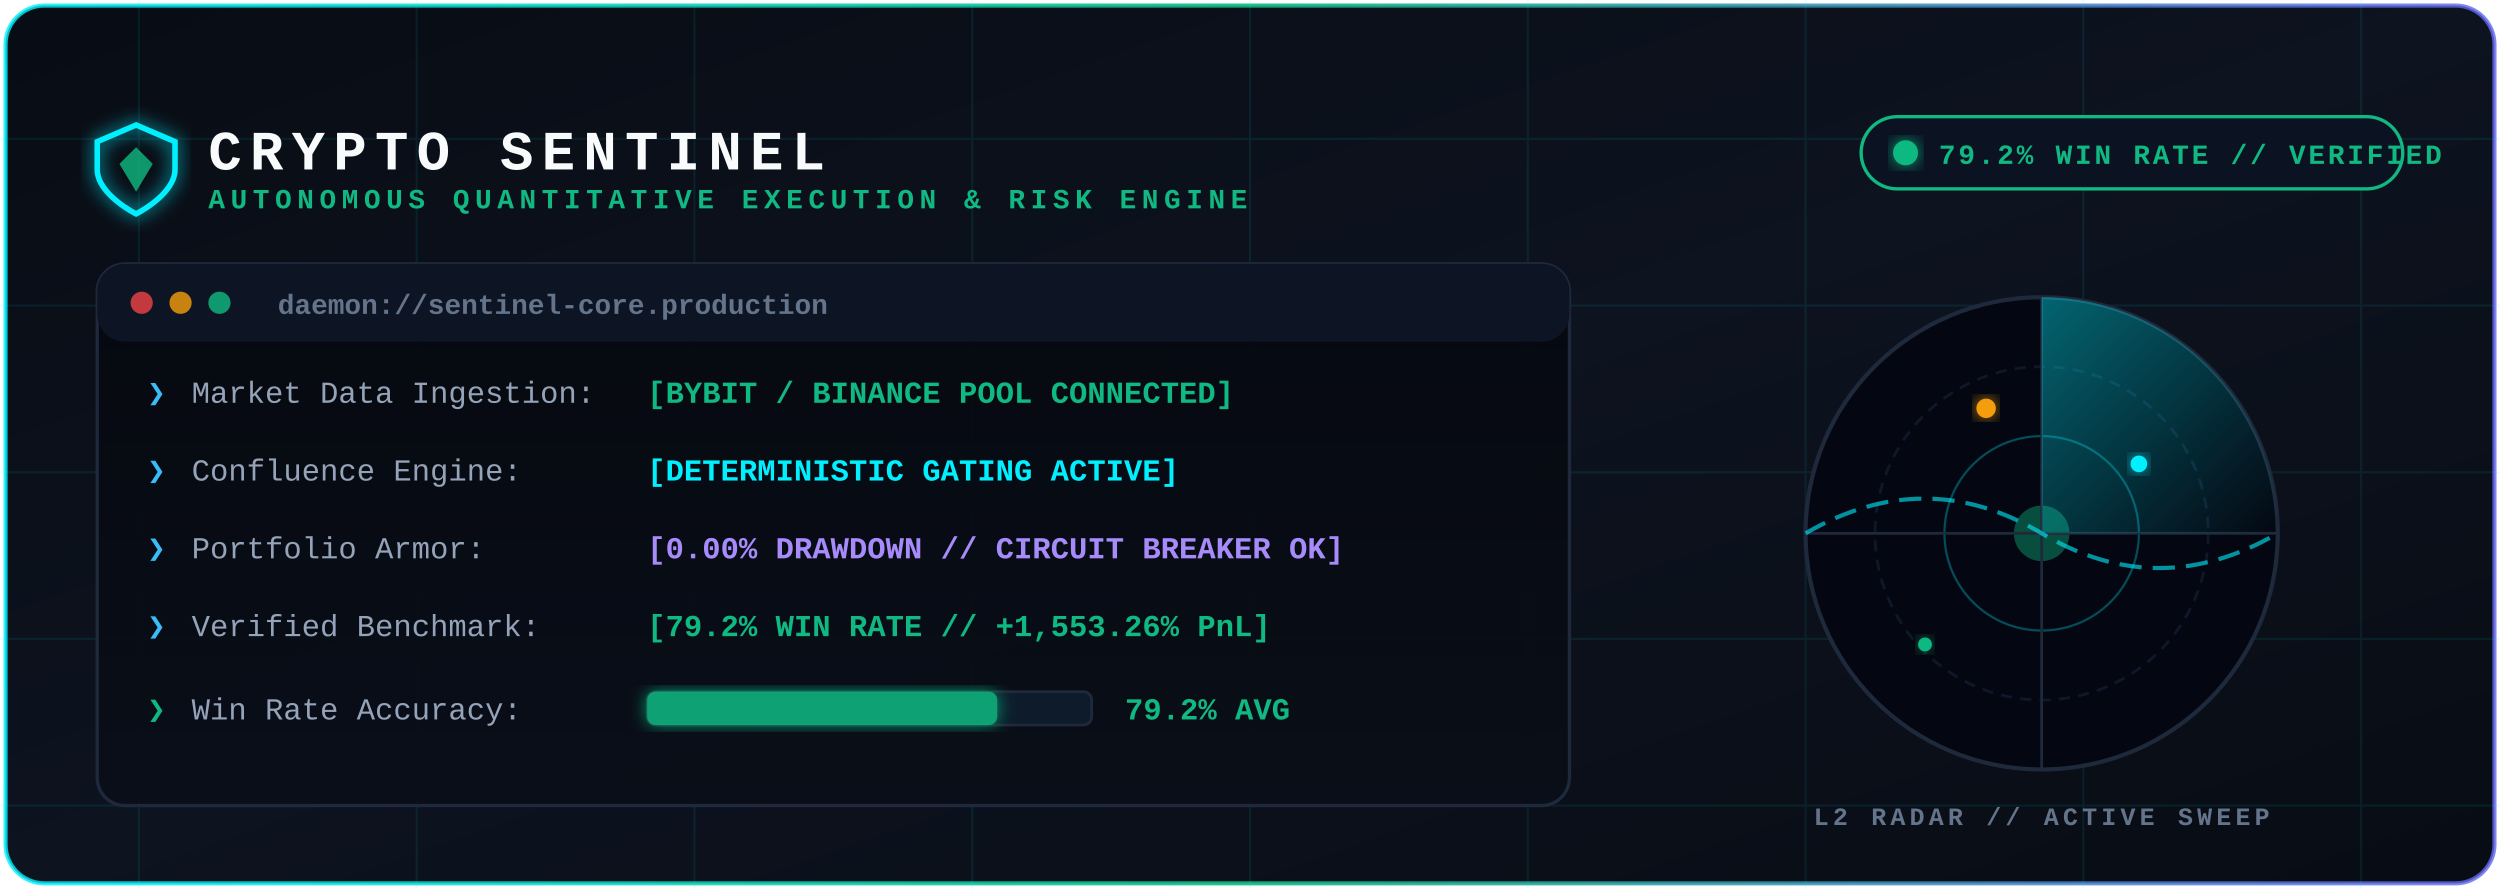
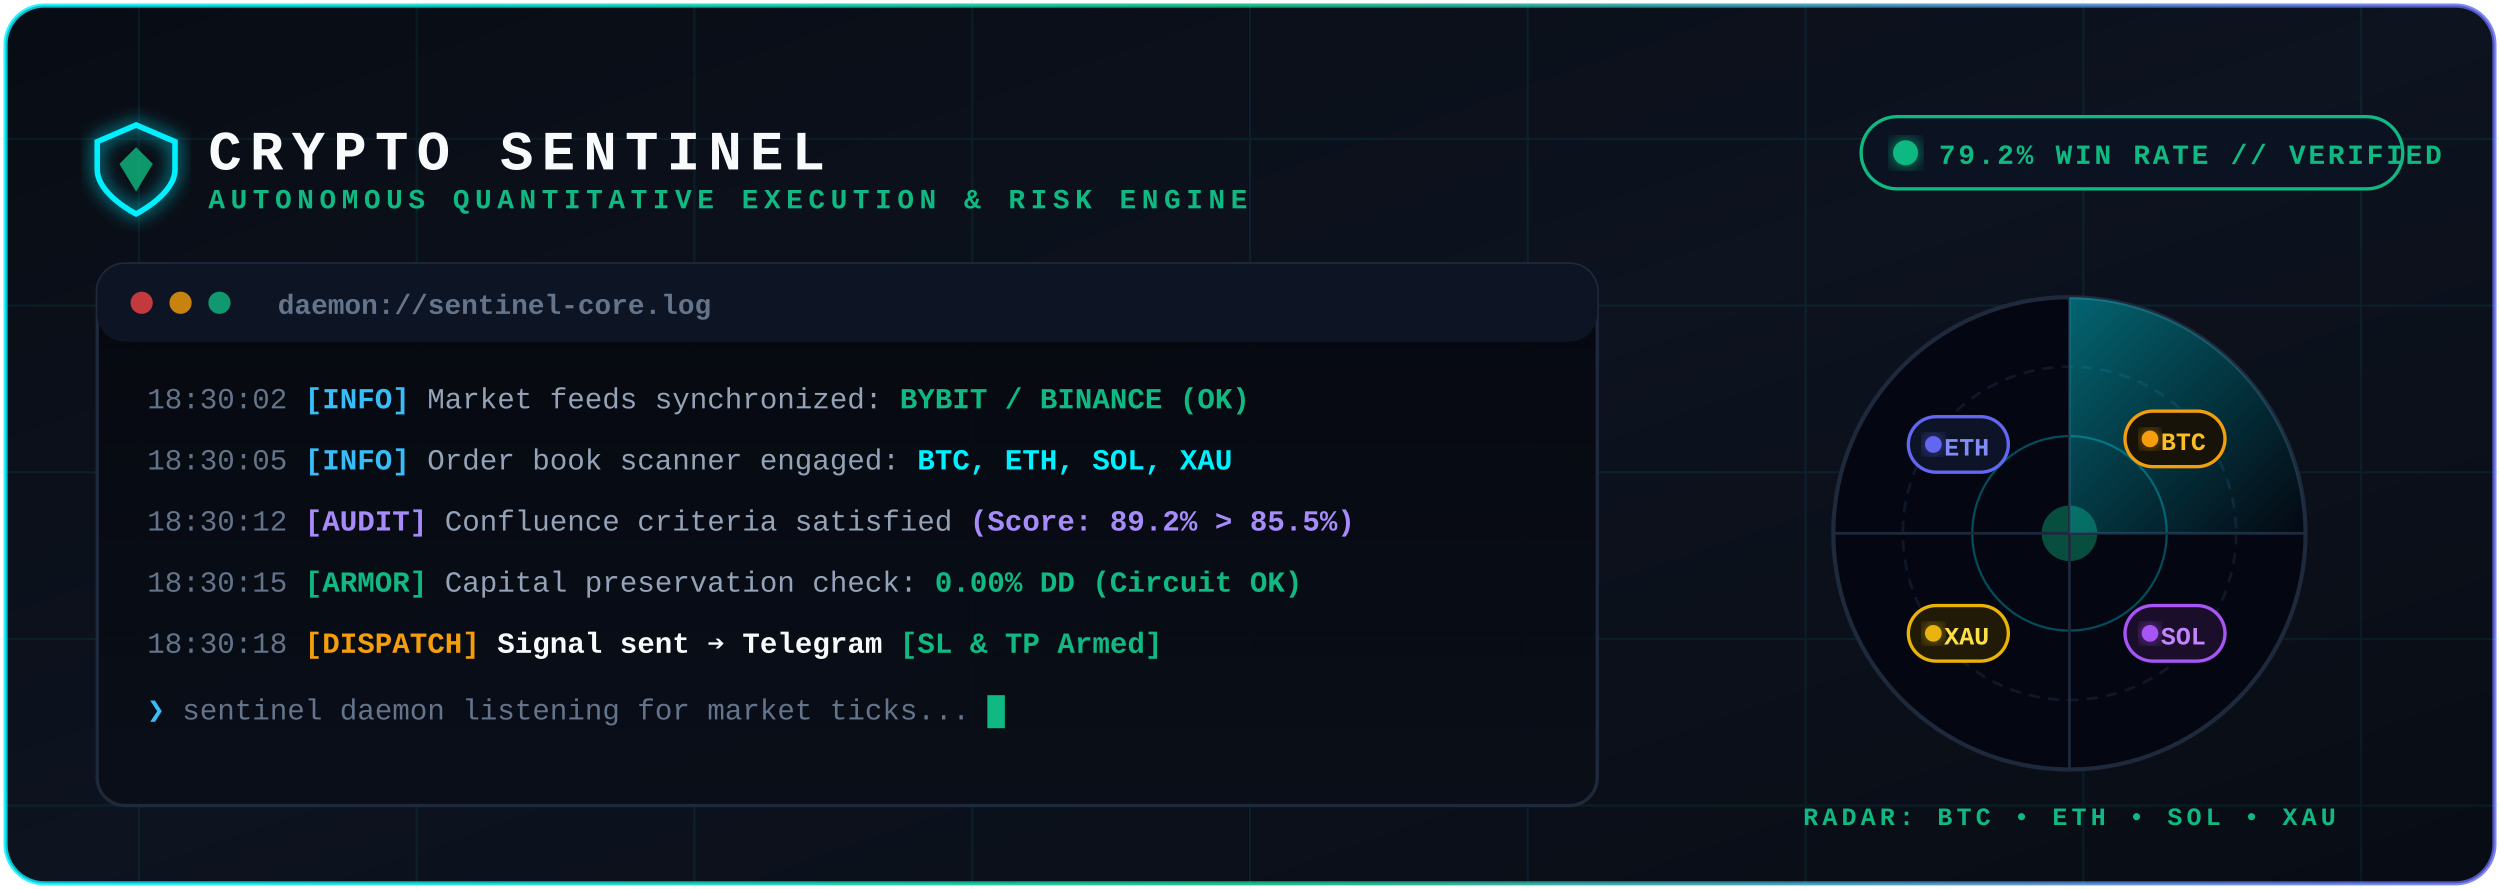
<svg xmlns="http://www.w3.org/2000/svg" viewBox="0 0 900 320" width="100%" height="100%">
  <defs>
    <linearGradient id="bgGradient" x1="0%" y1="0%" x2="100%" y2="100%">
      <stop offset="0%" stop-color="#080c14" />
      <stop offset="50%" stop-color="#0d131f" />
      <stop offset="100%" stop-color="#080c14" />
    </linearGradient>
    <linearGradient id="borderGlow" x1="0%" y1="0%" x2="100%" y2="0%">
      <stop offset="0%" stop-color="#00f0ff" stop-opacity="0.8" />
      <stop offset="50%" stop-color="#10b981" stop-opacity="0.9" />
      <stop offset="100%" stop-color="#6366f1" stop-opacity="0.8" />
    </linearGradient>
    <linearGradient id="radarSweep" x1="0%" y1="0%" x2="100%" y2="100%">
      <stop offset="0%" stop-color="#00f0ff" stop-opacity="0.4" />
      <stop offset="100%" stop-color="#00f0ff" stop-opacity="0.0" />
    </linearGradient>
    <linearGradient id="terminalBg" x1="0%" y1="0%" x2="0%" y2="100%">
      <stop offset="0%" stop-color="#05080f" stop-opacity="0.95" />
      <stop offset="100%" stop-color="#090e18" stop-opacity="0.95" />
    </linearGradient>
    <filter id="glow" x="-20%" y="-20%" width="140%" height="140%">
      <feGaussianBlur stdDeviation="3" result="blur" />
      <feMerge>
        <feMergeNode in="blur" />
        <feMergeNode in="SourceGraphic" />
      </feMerge>
    </filter>
    <style>
-       @keyframes pulse {
-         0% { opacity: 0.3; }
-         50% { opacity: 0.9; }
-         100% { opacity: 0.3; }
-       }
-       @keyframes scanline {
-         0% { transform: translateY(-320px); }
-         100% { transform: translateY(320px); }
-       }
-       @keyframes type1 {
-         0%, 15% { opacity: 0; transform: translateY(2px); }
-         20%, 100% { opacity: 1; transform: translateY(0); }
-       }
-       @keyframes type2 {
-         0%, 35% { opacity: 0; transform: translateY(2px); }
-         40%, 100% { opacity: 1; transform: translateY(0); }
-       }
-       @keyframes type3 {
-         0%, 55% { opacity: 0; transform: translateY(2px); }
-         60%, 100% { opacity: 1; transform: translateY(0); }
-       }
-       @keyframes type4 {
-         0%, 75% { opacity: 0; transform: translateY(2px); }
-         80%, 100% { opacity: 1; transform: translateY(0); }
-       }
-       @keyframes wave {
-         0% { stroke-dashoffset: 0; }
-         100% { stroke-dashoffset: 200; }
-       }
      .font-mono { font-family: ui-monospace, SFMono-Regular, Menlo, Monaco, Consolas, "Liberation Mono", "Courier New", monospace; }
-       .line1 { animation: type1 8s infinite; }
-       .line2 { animation: type2 8s infinite; }
-       .line3 { animation: type3 8s infinite; }
-       .line4 { animation: type4 8s infinite; }
-       .wave-anim { stroke-dasharray: 8 4; animation: wave 6s linear infinite; }
    </style>
  </defs>
  <rect x="2" y="2" width="896" height="316" rx="14" fill="url(#bgGradient)" stroke="url(#borderGlow)" stroke-width="1.5" />
-   <g opacity="0.08" stroke="#00f0ff" stroke-width="0.75">
+   <g opacity="0.07" stroke="#00f0ff" stroke-width="0.75">
    <line x1="50" y1="0" x2="50" y2="320" />
    <line x1="150" y1="0" x2="150" y2="320" />
    <line x1="250" y1="0" x2="250" y2="320" />
    <line x1="350" y1="0" x2="350" y2="320" />
    <line x1="450" y1="0" x2="450" y2="320" />
    <line x1="550" y1="0" x2="550" y2="320" />
    <line x1="650" y1="0" x2="650" y2="320" />
    <line x1="750" y1="0" x2="750" y2="320" />
    <line x1="850" y1="0" x2="850" y2="320" />
    <line x1="0" y1="50" x2="900" y2="50" />
    <line x1="0" y1="110" x2="900" y2="110" />
    <line x1="0" y1="170" x2="900" y2="170" />
    <line x1="0" y1="230" x2="900" y2="230" />
    <line x1="0" y1="290" x2="900" y2="290" />
  </g>
  <g transform="translate(35, 45)">
    <path d="M 0 6 L 14 0 L 28 6 L 28 16 C 28 25 14 32 14 32 C 14 32 0 25 0 16 Z" fill="none" stroke="#00f0ff" stroke-width="2" filter="url(#glow)" />
    <path d="M 14 8 L 20 14 L 14 24 L 8 14 Z" fill="#10b981" opacity="0.8" />
    <text x="40" y="16" fill="#f8fafc" font-size="20" font-weight="800" letter-spacing="3" class="font-mono">CRYPTO SENTINEL</text>
    <text x="40" y="30" fill="#10b981" font-size="10" font-weight="700" letter-spacing="2" class="font-mono">AUTONOMOUS QUANTITATIVE EXECUTION &amp; RISK ENGINE</text>
  </g>
  <g transform="translate(670, 42)">
    <rect x="0" y="0" width="195" height="26" rx="13" fill="#0b1322" stroke="#10b981" stroke-width="1.2" />
    <circle cx="16" cy="13" r="4.5" fill="#10b981" filter="url(#glow)">
      <animate attributeName="opacity" values="1;0.3;1" dur="2s" repeatCount="indefinite" />
    </circle>
    <text x="28" y="17" fill="#10b981" font-size="10" font-weight="800" letter-spacing="1" class="font-mono">79.2% WIN RATE // VERIFIED</text>
  </g>
  <g transform="translate(35, 95)">
-     <rect x="0" y="0" width="530" height="195" rx="10" fill="url(#terminalBg)" stroke="#1e293b" stroke-width="1.2" />
-     <rect x="0" y="0" width="530" height="28" rx="10" fill="#0d1424" />
+     <rect x="0" y="0" width="540" height="195" rx="10" fill="url(#terminalBg)" stroke="#1e293b" stroke-width="1.2" />
+     <rect x="0" y="0" width="540" height="28" rx="10" fill="#0d1424" />
    <circle cx="16" cy="14" r="4" fill="#ef4444" opacity="0.8" />
    <circle cx="30" cy="14" r="4" fill="#f59e0b" opacity="0.8" />
    <circle cx="44" cy="14" r="4" fill="#10b981" opacity="0.8" />
-     <text x="65" y="18" fill="#64748b" font-size="10" font-weight="600" class="font-mono">daemon://sentinel-core.production</text>
-     <g transform="translate(18, 50)" class="font-mono" font-size="11">
-       <g class="line1">
-         <text x="0" y="0" fill="#38bdf8" font-weight="700">❯</text>
-         <text x="16" y="0" fill="#94a3b8">Market Data Ingestion:</text>
-         <text x="180" y="0" fill="#10b981" font-weight="600">[BYBIT / BINANCE POOL CONNECTED]</text>
-       </g>
-       <g class="line2" transform="translate(0, 28)">
-         <text x="0" y="0" fill="#38bdf8" font-weight="700">❯</text>
-         <text x="16" y="0" fill="#94a3b8">Confluence Engine:</text>
-         <text x="180" y="0" fill="#00f0ff" font-weight="600">[DETERMINISTIC GATING ACTIVE]</text>
-       </g>
-       <g class="line3" transform="translate(0, 56)">
-         <text x="0" y="0" fill="#38bdf8" font-weight="700">❯</text>
-         <text x="16" y="0" fill="#94a3b8">Portfolio Armor:</text>
-         <text x="180" y="0" fill="#a78bfa" font-weight="600">[0.00% DRAWDOWN // CIRCUIT BREAKER OK]</text>
-       </g>
-       <g class="line4" transform="translate(0, 84)">
-         <text x="0" y="0" fill="#38bdf8" font-weight="700">❯</text>
-         <text x="16" y="0" fill="#94a3b8">Verified Benchmark:</text>
-         <text x="180" y="0" fill="#10b981" font-weight="700">[79.2% WIN RATE // +1,553.26% PnL]</text>
-       </g>
-       <g class="line4" transform="translate(0, 114)">
-         <text x="0" y="0" fill="#10b981" font-weight="700">❯</text>
-         <text x="16" y="0" fill="#94a3b8">Win Rate Accuracy:</text>
-         <rect x="180" y="-10" width="160" height="12" rx="3" fill="#0d1b2a" stroke="#1e293b" stroke-width="1" />
-         <rect x="180" y="-10" width="126" height="12" rx="3" fill="#10b981" opacity="0.85" filter="url(#glow)" />
-         <text x="352" y="0" fill="#10b981" font-weight="800" font-size="11">79.2% AVG</text>
-       </g>
+     <text x="65" y="18" fill="#64748b" font-size="10" font-weight="600" class="font-mono">daemon://sentinel-core.log</text>
+     <g class="font-mono" font-size="10.5">
+       <text x="18" y="52">
+         <tspan fill="#64748b">18:30:02</tspan>
+         <tspan fill="#38bdf8" font-weight="700"> [INFO]</tspan>
+         <tspan fill="#94a3b8"> Market feeds synchronized: </tspan>
+         <tspan fill="#10b981" font-weight="700">BYBIT / BINANCE (OK)</tspan>
+       </text>
+       <text x="18" y="74">
+         <tspan fill="#64748b">18:30:05</tspan>
+         <tspan fill="#38bdf8" font-weight="700"> [INFO]</tspan>
+         <tspan fill="#94a3b8"> Order book scanner engaged: </tspan>
+         <tspan fill="#00f0ff" font-weight="700">BTC, ETH, SOL, XAU</tspan>
+       </text>
+       <text x="18" y="96">
+         <tspan fill="#64748b">18:30:12</tspan>
+         <tspan fill="#a78bfa" font-weight="700"> [AUDIT]</tspan>
+         <tspan fill="#94a3b8"> Confluence criteria satisfied </tspan>
+         <tspan fill="#a78bfa" font-weight="700">(Score: 89.2% &gt; 85.5%)</tspan>
+       </text>
+       <text x="18" y="118">
+         <tspan fill="#64748b">18:30:15</tspan>
+         <tspan fill="#10b981" font-weight="700"> [ARMOR]</tspan>
+         <tspan fill="#94a3b8"> Capital preservation check: </tspan>
+         <tspan fill="#10b981" font-weight="700">0.00% DD (Circuit OK)</tspan>
+       </text>
+       <text x="18" y="140">
+         <tspan fill="#64748b">18:30:18</tspan>
+         <tspan fill="#f59e0b" font-weight="700"> [DISPATCH]</tspan>
+         <tspan fill="#f8fafc" font-weight="700"> Signal sent ➔ Telegram </tspan>
+         <tspan fill="#10b981" font-weight="700">[SL &amp; TP Armed]</tspan>
+       </text>
+       <text x="18" y="164">
+         <tspan fill="#38bdf8" font-weight="700">❯ </tspan>
+         <tspan fill="#64748b">sentinel daemon listening for market ticks... </tspan>
+         <tspan fill="#10b981">█<animate attributeName="opacity" values="1;0;1" dur="1s" repeatCount="indefinite" />
+         </tspan>
+       </text>
    </g>
  </g>
-   <g transform="translate(735, 192)">
+   <g transform="translate(745, 192)">
    <circle cx="0" cy="0" r="85" fill="#040711" stroke="#1e293b" stroke-width="1.5" />
    <circle cx="0" cy="0" r="60" fill="none" stroke="#0f172a" stroke-width="1" stroke-dasharray="4 3" />
    <circle cx="0" cy="0" r="35" fill="none" stroke="#00f0ff" stroke-width="0.8" opacity="0.3" />
    <circle cx="0" cy="0" r="10" fill="#10b981" opacity="0.4" />
    <line x1="-85" y1="0" x2="85" y2="0" stroke="#1e293b" stroke-width="1" />
    <line x1="0" y1="-85" x2="0" y2="85" stroke="#1e293b" stroke-width="1" />
    <g>
      <path d="M 0 0 L 85 0 A 85 85 0 0 0 0 -85 Z" fill="url(#radarSweep)">
        <animateTransform attributeName="transform" type="rotate" from="0" to="360" dur="4s" repeatCount="indefinite" />
      </path>
    </g>
-     <circle cx="35" cy="-25" r="3" fill="#00f0ff" filter="url(#glow)">
-       <animate attributeName="opacity" values="0.1;1;0.1" dur="2s" repeatCount="indefinite" />
-     </circle>
-     <circle cx="-42" cy="40" r="2.5" fill="#10b981" filter="url(#glow)">
-       <animate attributeName="opacity" values="0.2;0.9;0.2" dur="3s" repeatCount="indefinite" />
-     </circle>
-     <circle cx="-20" cy="-45" r="3.5" fill="#f59e0b" filter="url(#glow)">
-       <animate attributeName="opacity" values="0;1;0" dur="1.5s" repeatCount="indefinite" />
-     </circle>
-     <path d="M -85 0 Q -42 -25 0 0 T 85 0" fill="none" stroke="#00f0ff" stroke-width="1.5" opacity="0.6" class="wave-anim" />
-     <text x="0" y="105" text-anchor="middle" fill="#64748b" font-size="9" font-weight="700" letter-spacing="1.5" class="font-mono">L2 RADAR // ACTIVE SWEEP</text>
+     <g transform="translate(38, -34)">
+       <rect x="-18" y="-10" width="36" height="20" rx="10" fill="#181308" stroke="#f59e0b" stroke-width="1.2">
+         <animate attributeName="stroke-opacity" values="0.5;1;0.5" dur="3s" repeatCount="indefinite" />
+       </rect>
+       <circle cx="-9" cy="0" r="3" fill="#f59e0b" filter="url(#glow)" />
+       <text x="3" y="4" text-anchor="middle" fill="#fbbf24" font-size="9" font-weight="800" class="font-mono">BTC</text>
+     </g>
+     <g transform="translate(-40, -32)">
+       <rect x="-18" y="-10" width="36" height="20" rx="10" fill="#0d1428" stroke="#6366f1" stroke-width="1.2">
+         <animate attributeName="stroke-opacity" values="0.5;1;0.5" dur="2.4s" repeatCount="indefinite" />
+       </rect>
+       <circle cx="-9" cy="0" r="3" fill="#6366f1" filter="url(#glow)" />
+       <text x="3" y="4" text-anchor="middle" fill="#818cf8" font-size="9" font-weight="800" class="font-mono">ETH</text>
+     </g>
+     <g transform="translate(38, 36)">
+       <rect x="-18" y="-10" width="36" height="20" rx="10" fill="#1b0e2b" stroke="#a855f7" stroke-width="1.2">
+         <animate attributeName="stroke-opacity" values="0.5;1;0.5" dur="2s" repeatCount="indefinite" />
+       </rect>
+       <circle cx="-9" cy="0" r="3" fill="#a855f7" filter="url(#glow)" />
+       <text x="3" y="4" text-anchor="middle" fill="#c084fc" font-size="9" font-weight="800" class="font-mono">SOL</text>
+     </g>
+     <g transform="translate(-40, 36)">
+       <rect x="-18" y="-10" width="36" height="20" rx="10" fill="#201a06" stroke="#eab308" stroke-width="1.2">
+         <animate attributeName="stroke-opacity" values="0.5;1;0.5" dur="2.8s" repeatCount="indefinite" />
+       </rect>
+       <circle cx="-9" cy="0" r="3" fill="#eab308" filter="url(#glow)" />
+       <text x="3" y="4" text-anchor="middle" fill="#fde047" font-size="9" font-weight="800" class="font-mono">XAU</text>
+     </g>
+     <text x="0" y="105" text-anchor="middle" fill="#10b981" font-size="9" font-weight="800" letter-spacing="1.5" class="font-mono">RADAR: BTC • ETH • SOL • XAU</text>
  </g>
</svg>
